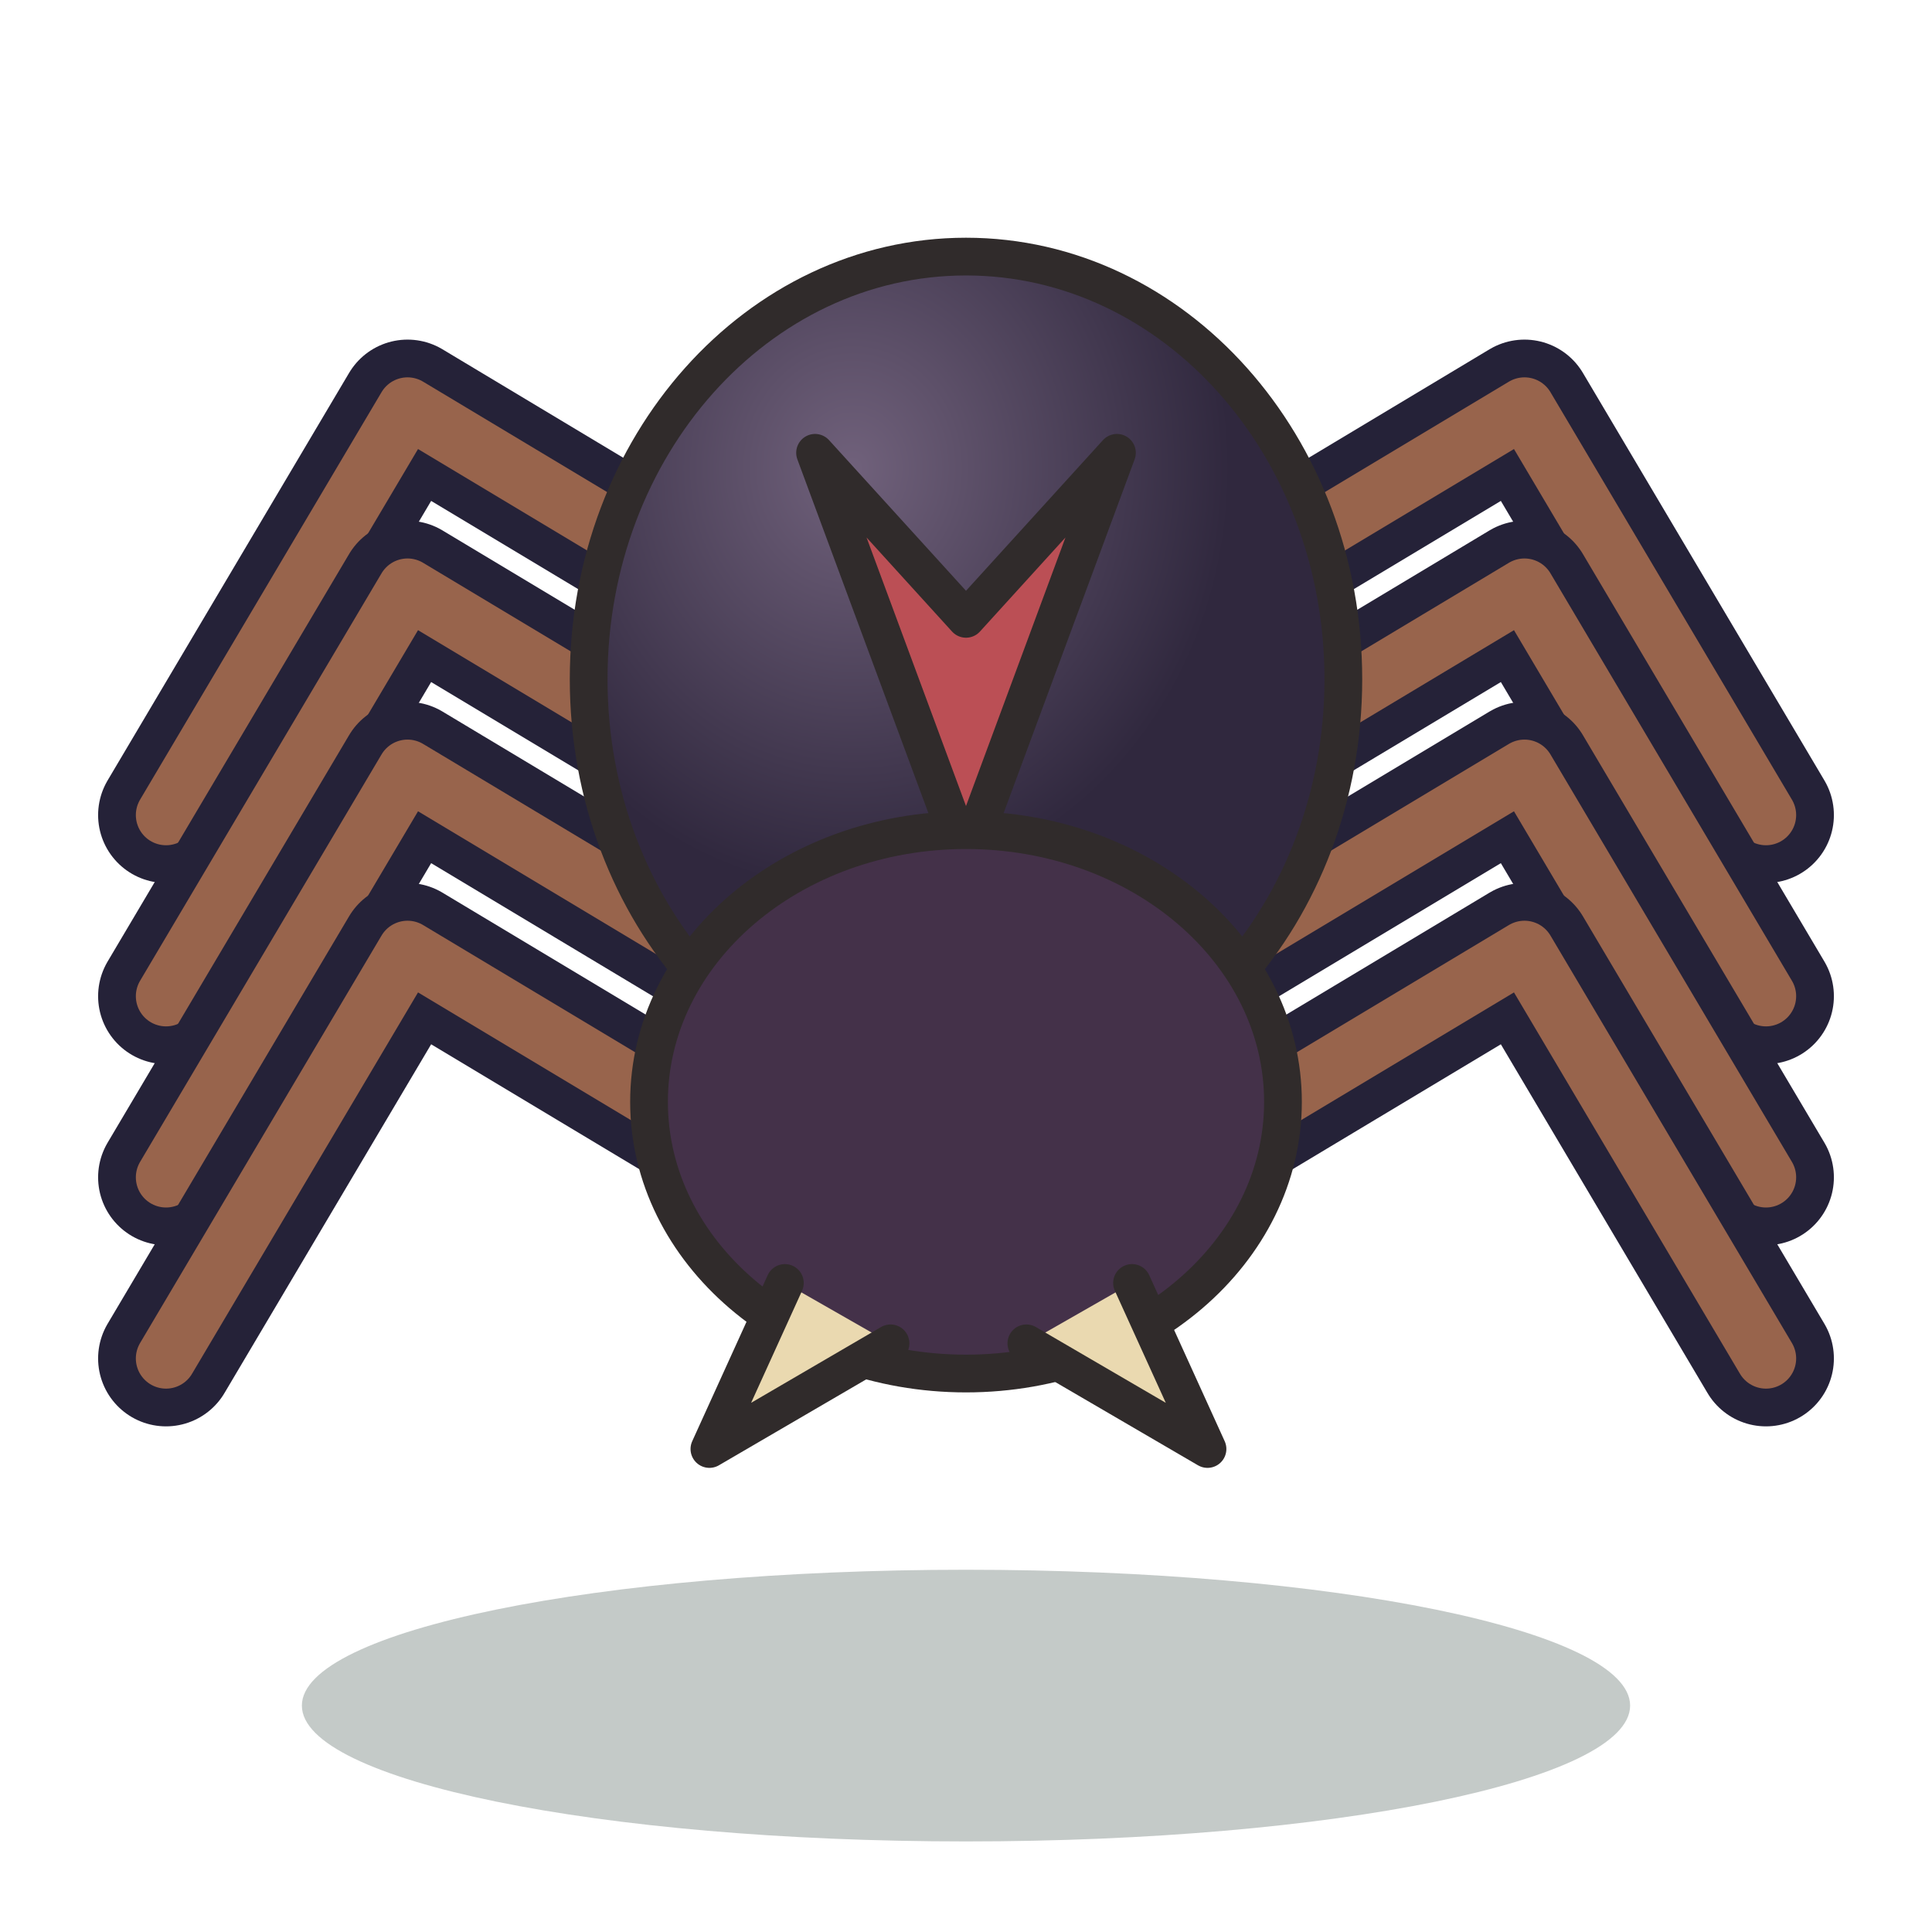
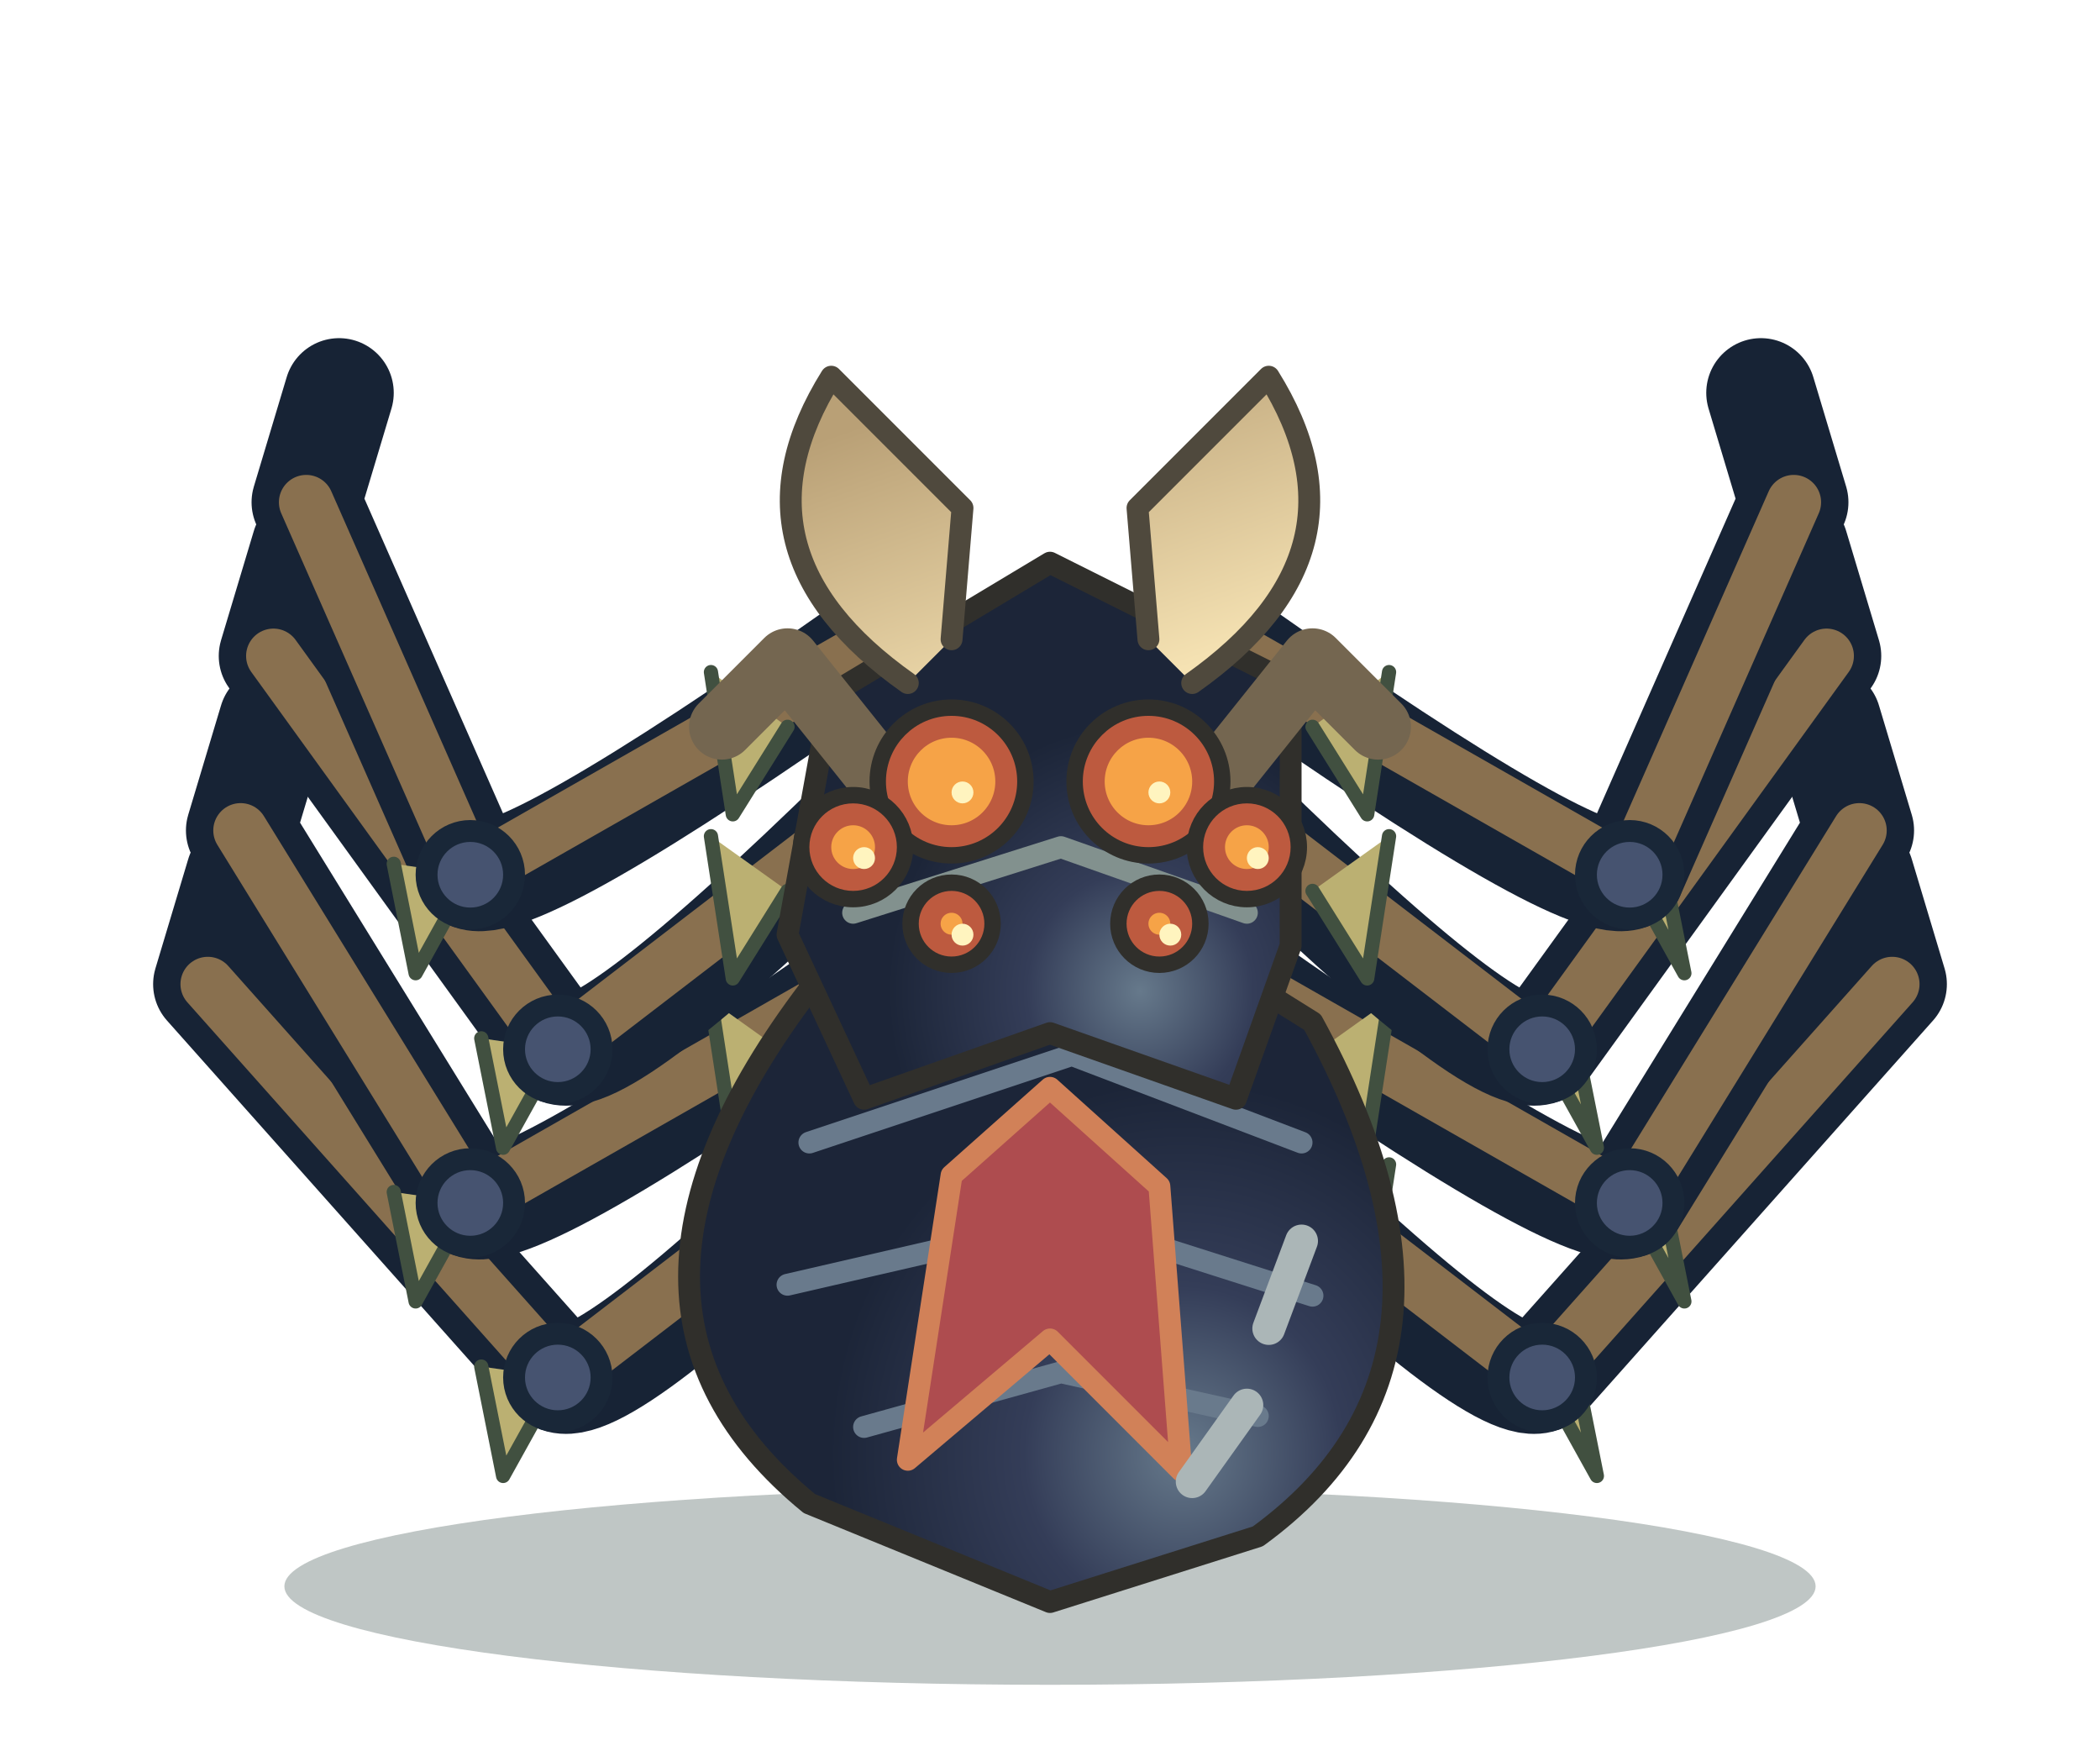
- <svg xmlns="http://www.w3.org/2000/svg" width="128" height="128" viewBox="0 0 128 128">
+ <svg xmlns="http://www.w3.org/2000/svg" width="192" height="160" viewBox="0 0 192 160">
  <defs>
-     <radialGradient id="body" cx=".35" cy=".25">
-       <stop stop-color="#70617b" />
-       <stop offset="1" stop-color="#30283e" />
+     <radialGradient id="fur" cx=".35" cy=".2" r=".9">
+       <stop stop-color="#9b6d43" />
+       <stop offset=".5" stop-color="#755035" />
+       <stop offset="1" stop-color="#3f3029" />
+     </radialGradient>
+     <radialGradient id="carapace" cx=".3" cy=".2">
+       <stop stop-color="#66798b" />
+       <stop offset=".45" stop-color="#343d58" />
+       <stop offset="1" stop-color="#1c2538" />
+     </radialGradient>
+     <linearGradient id="ivory" x2=".6" y2="1">
+       <stop stop-color="#ffedbd" />
+       <stop offset="1" stop-color="#b9a076" />
+     </linearGradient>
+     <radialGradient id="moss">
+       <stop stop-color="#a9b660" />
+       <stop offset="1" stop-color="#3c643f" />
    </radialGradient>
  </defs>
-   <ellipse cx="64" cy="113" rx="44" ry="9" fill="#152a24" opacity=".25" />
-   <g transform="" stroke="#302b2b" stroke-width="2.5" stroke-linejoin="round" stroke-linecap="round">
-     <path d="M52 42l-25 -15 -16 27" fill="none" stroke="#252238" stroke-width="9" />
-     <path d="M52 42l-25 -15 -16 27" fill="none" stroke="#98644c" stroke-width="4" />
-     <path d="M76 42l25 -15 16 27" fill="none" stroke="#252238" stroke-width="9" />
-     <path d="M76 42l25 -15 16 27" fill="none" stroke="#98644c" stroke-width="4" />
-     <path d="M52 54l-25 -15 -16 27" fill="none" stroke="#252238" stroke-width="9" />
-     <path d="M52 54l-25 -15 -16 27" fill="none" stroke="#98644c" stroke-width="4" />
-     <path d="M76 54l25 -15 16 27" fill="none" stroke="#252238" stroke-width="9" />
-     <path d="M76 54l25 -15 16 27" fill="none" stroke="#98644c" stroke-width="4" />
-     <path d="M52 66l-25 -15 -16 27" fill="none" stroke="#252238" stroke-width="9" />
-     <path d="M52 66l-25 -15 -16 27" fill="none" stroke="#98644c" stroke-width="4" />
-     <path d="M76 66l25 -15 16 27" fill="none" stroke="#252238" stroke-width="9" />
-     <path d="M76 66l25 -15 16 27" fill="none" stroke="#98644c" stroke-width="4" />
-     <path d="M52 78l-25 -15 -16 27" fill="none" stroke="#252238" stroke-width="9" />
-     <path d="M52 78l-25 -15 -16 27" fill="none" stroke="#98644c" stroke-width="4" />
-     <path d="M76 78l25 -15 16 27" fill="none" stroke="#252238" stroke-width="9" />
-     <path d="M76 78l25 -15 16 27" fill="none" stroke="#98644c" stroke-width="4" />
-     <ellipse cx="64" cy="45" rx="25" ry="28" fill="url(#body)" />
-     <path d="M54 30l10 11 10-11-10 27z" fill="#bb4f55" />
-     <ellipse cx="64" cy="73" rx="21" ry="18" fill="#443149" />
-     <path d="M52 85l-5 11 12-7M75 85l5 11-12-7" fill="#ead9b0" />
+   <ellipse cx="96" cy="145" rx="70" ry="9" fill="#142c27" opacity=".27" />
+   <g transform="translate(0 0.4330127)" stroke="#302f2b" stroke-width="2" stroke-linejoin="round" stroke-linecap="round">
+     <g transform="translate(96 79) rotate(180) scale(1) translate(-96 -79)">
+       <path d="M79 54Q55 30.524 51 32.524L19 68.476l3 10" fill="none" stroke="#172335" stroke-width="10" />
+       <path d="M79 54L51 32.524 19 68.476" fill="none" stroke="#89704f" stroke-width="5" />
+       <path d="M72 47l-5 -8 -2 13M51 32.524l-5 -9 2 10" fill="#bbb072" stroke="#415040" stroke-width="1.3" />
+       <circle cx="51" cy="32.524" r="4" fill="#465370" stroke="#192738" />
+       <path d="M79 69Q47 46.476 43 48.476L22 82.524l3 10" fill="none" stroke="#172335" stroke-width="10" />
+       <path d="M79 69L43 48.476 22 82.524" fill="none" stroke="#89704f" stroke-width="5" />
+       <path d="M72 62l-5 -8 -2 13M43 48.476l-5 -9 2 10" fill="#bbb072" stroke="#415040" stroke-width="1.3" />
+       <circle cx="43" cy="48.476" r="4" fill="#465370" stroke="#192738" />
+       <path d="M79 84Q55 60.524 51 62.524L25 98.476l3 10" fill="none" stroke="#172335" stroke-width="10" />
+       <path d="M79 84L51 62.524 25 98.476" fill="none" stroke="#89704f" stroke-width="5" />
+       <path d="M72 77l-5 -8 -2 13M51 62.524l-5 -9 2 10" fill="#bbb072" stroke="#415040" stroke-width="1.3" />
+       <circle cx="51" cy="62.524" r="4" fill="#465370" stroke="#192738" />
+       <path d="M79 99Q47 76.476 43 78.476L28 112.524l3 10" fill="none" stroke="#172335" stroke-width="10" />
+       <path d="M79 99L43 78.476 28 112.524" fill="none" stroke="#89704f" stroke-width="5" />
+       <path d="M72 92l-5 -8 -2 13M43 78.476l-5 -9 2 10" fill="#bbb072" stroke="#415040" stroke-width="1.3" />
+       <circle cx="43" cy="78.476" r="4" fill="#465370" stroke="#192738" />
+       <path d="M113 54Q137 30.524 141 32.524L173 68.476l-3 10" fill="none" stroke="#172335" stroke-width="10" />
+       <path d="M113 54L141 32.524 173 68.476" fill="none" stroke="#89704f" stroke-width="5" />
+       <path d="M120 47l5 -8 2 13M141 32.524l5 -9 2 10" fill="#bbb072" stroke="#415040" stroke-width="1.3" />
+       <circle cx="141" cy="32.524" r="4" fill="#465370" stroke="#192738" />
+       <path d="M113 69Q145 46.476 149 48.476L170 82.524l-3 10" fill="none" stroke="#172335" stroke-width="10" />
+       <path d="M113 69L149 48.476 170 82.524" fill="none" stroke="#89704f" stroke-width="5" />
+       <path d="M120 62l5 -8 2 13M149 48.476l5 -9 2 10" fill="#bbb072" stroke="#415040" stroke-width="1.3" />
+       <circle cx="149" cy="48.476" r="4" fill="#465370" stroke="#192738" />
+       <path d="M113 84Q137 60.524 141 62.524L167 98.476l-3 10" fill="none" stroke="#172335" stroke-width="10" />
+       <path d="M113 84L141 62.524 167 98.476" fill="none" stroke="#89704f" stroke-width="5" />
+       <path d="M120 77l5 -8 2 13M141 62.524l5 -9 2 10" fill="#bbb072" stroke="#415040" stroke-width="1.3" />
+       <circle cx="141" cy="62.524" r="4" fill="#465370" stroke="#192738" />
+       <path d="M113 99Q145 76.476 149 78.476L164 112.524l-3 10" fill="none" stroke="#172335" stroke-width="10" />
+       <path d="M113 99L149 78.476 164 112.524" fill="none" stroke="#89704f" stroke-width="5" />
+       <path d="M120 92l5 -8 2 13M149 78.476l5 -9 2 10" fill="#bbb072" stroke="#415040" stroke-width="1.3" />
+       <circle cx="149" cy="78.476" r="4" fill="#465370" stroke="#192738" />
+       <path d="M72 65Q55 34 77 18l19-6 22 9q22 18 0 47l-22 12z" fill="url(#carapace)" />
+       <path d="M77 29l18 4 18-5M72 40l22 7 26-6M73 54l21 8 24-8" fill="none" stroke="#697a8c" stroke-width="2" />
+       <path d="M84 24l12 12 13-11-4 26-9 8-10-9z" fill="#ae4c4f" stroke="#d18158" />
+       <path d="M83 23l-5 7M76 37l-3 8" stroke="#abb6b7" stroke-width="3" />
+       <path d="M74 72l5-14 17 6 17-6 7 15-4 22-20 12-22-11z" fill="url(#carapace)" />
+       <path d="M78 75l17 6 19-6" stroke="#82918e" fill="none" />
+       <path d="M83 96q-17 12 -7 28l12-12-1-12M109 96q17 12 7 28l-12-12 1-12" fill="url(#ivory)" stroke="#4f493d" />
+       <path d="M80 88l-8 10-6-6M112 88l8 10 6-6" fill="none" stroke="#746650" stroke-width="6" />
+       <circle cx="87" cy="87" r="6.5" fill="#192233" />
+       <circle cx="87" cy="87" r="5" fill="#f6a347" stroke="#bd5a3f" />
+       <circle cx="86" cy="86" r="1" fill="#fff4bf" stroke="none" />
+       <circle cx="105" cy="87" r="6.5" fill="#192233" />
+       <circle cx="105" cy="87" r="5" fill="#f6a347" stroke="#bd5a3f" />
+       <circle cx="104" cy="86" r="1" fill="#fff4bf" stroke="none" />
+       <circle cx="78" cy="81" r="4.5" fill="#192233" />
+       <circle cx="78" cy="81" r="3" fill="#f6a347" stroke="#bd5a3f" />
+       <circle cx="77" cy="80" r="1" fill="#fff4bf" stroke="none" />
+       <circle cx="114" cy="81" r="4.5" fill="#192233" />
+       <circle cx="114" cy="81" r="3" fill="#f6a347" stroke="#bd5a3f" />
+       <circle cx="113" cy="80" r="1" fill="#fff4bf" stroke="none" />
+       <circle cx="86" cy="74" r="3.5" fill="#192233" />
+       <circle cx="86" cy="74" r="2" fill="#f6a347" stroke="#bd5a3f" />
+       <circle cx="85" cy="73" r="1" fill="#fff4bf" stroke="none" />
+       <circle cx="105" cy="74" r="3.5" fill="#192233" />
+       <circle cx="105" cy="74" r="2" fill="#f6a347" stroke="#bd5a3f" />
+       <circle cx="104" cy="73" r="1" fill="#fff4bf" stroke="none" />
+     </g>
  </g>
</svg>
